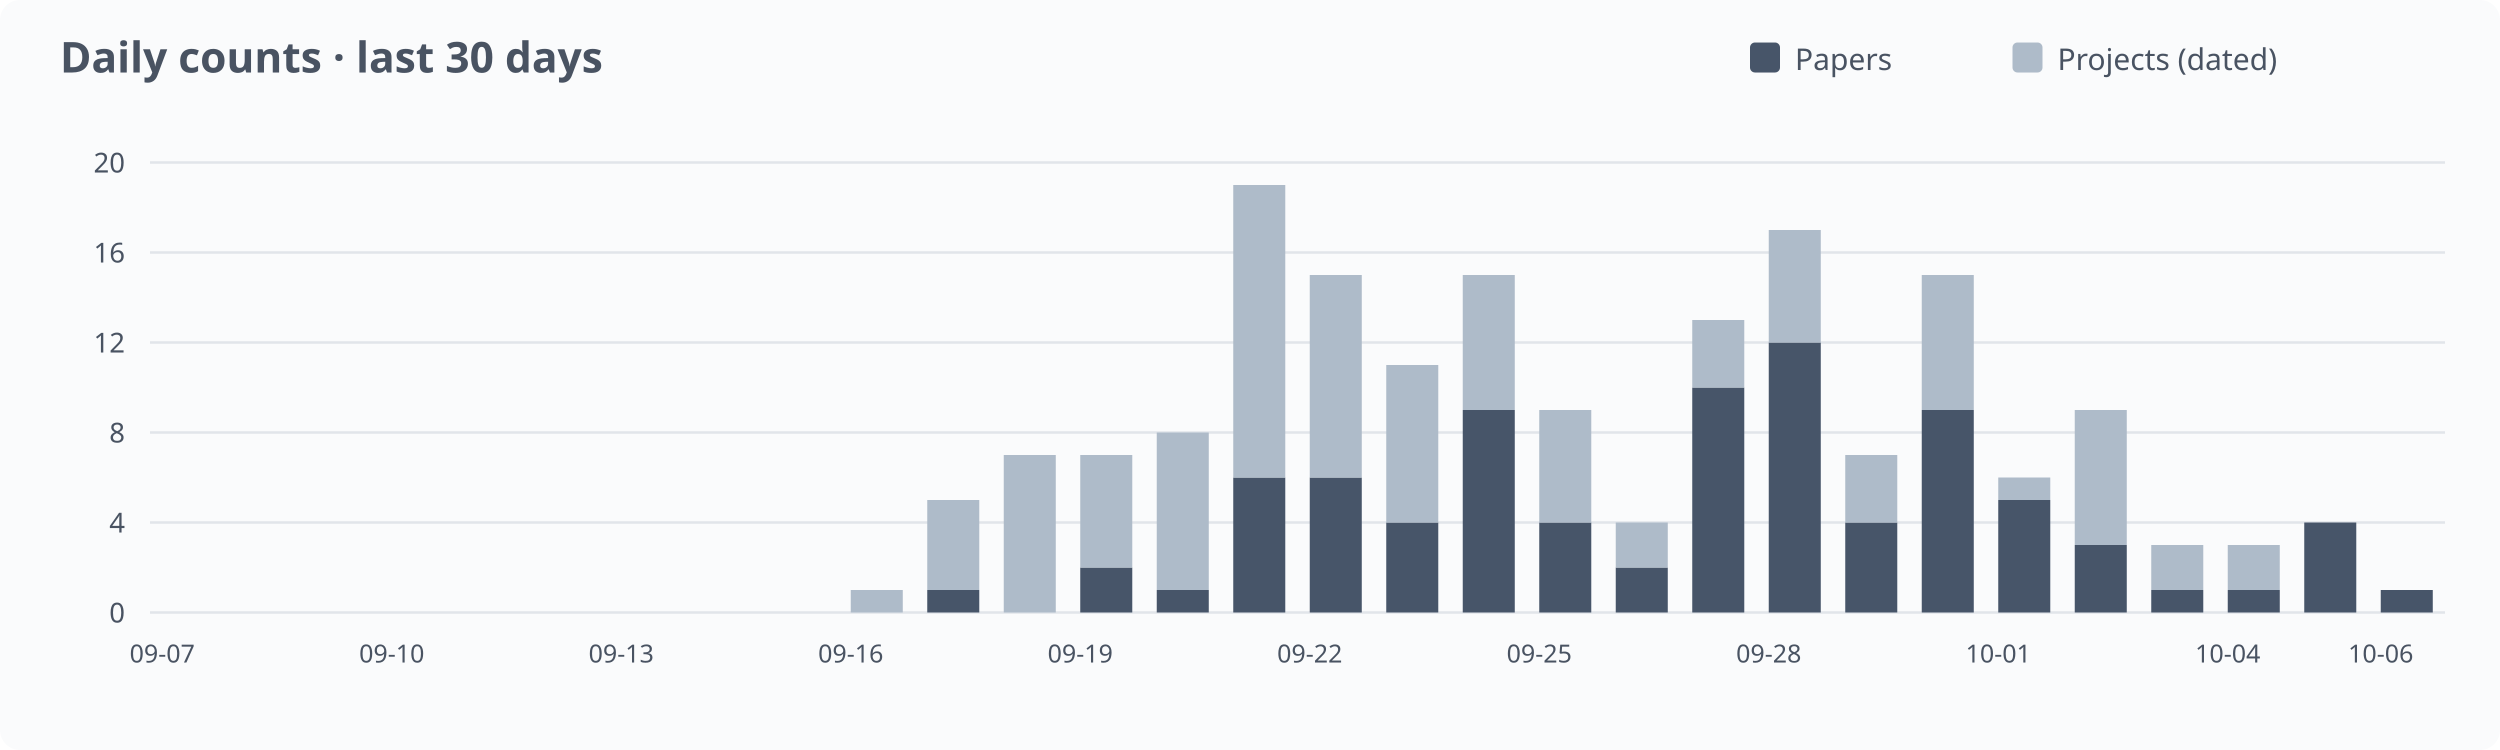
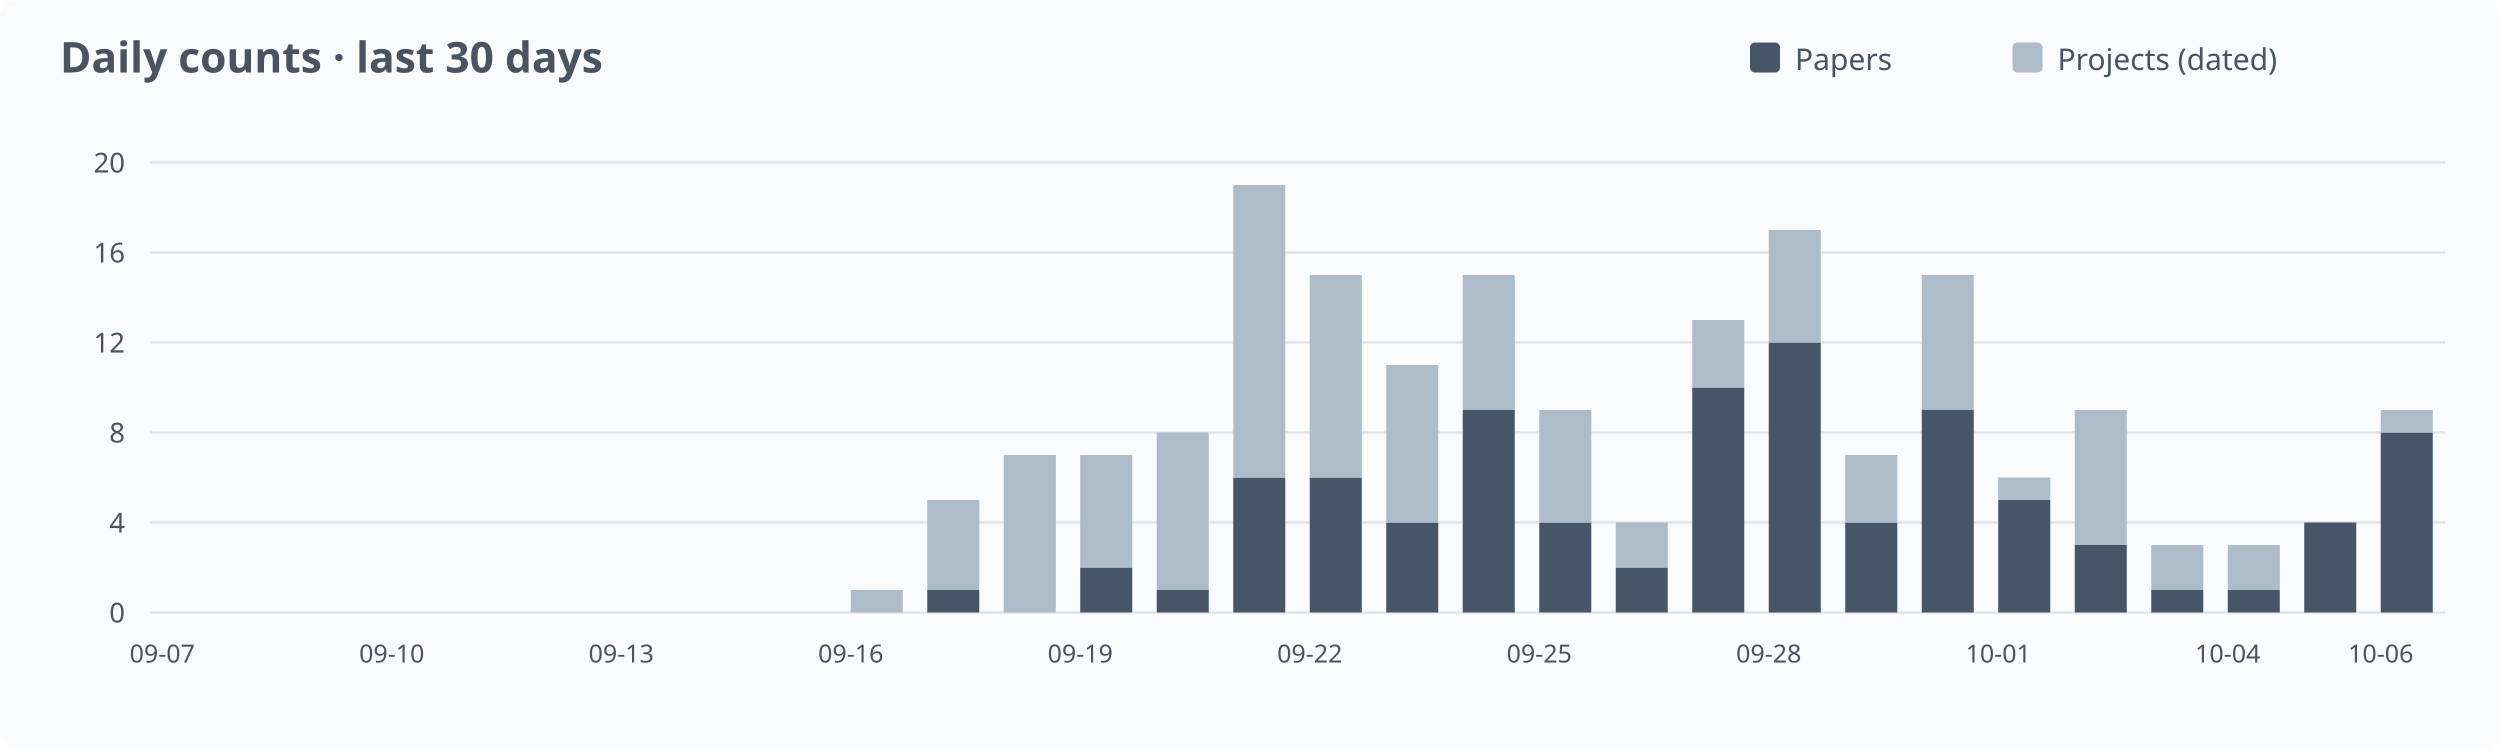
<svg xmlns="http://www.w3.org/2000/svg" width="1000" height="300" viewBox="0 0 1000 300" role="img" aria-labelledby="title desc">
  <rect width="100%" height="100%" rx="8" fill="#fafbfc" />
  <g font-family="system-ui,sans-serif" fill="#495362">
    <text x="24" y="29" font-size="17" font-weight="600">Daily counts · last 30 days</text>
    <rect x="700" y="17" width="12" height="12" rx="2" fill="#475569" />
    <text x="718" y="28" font-size="12">Papers</text>
    <rect x="805" y="17" width="12" height="12" rx="2" fill="#aebbc9" />
    <text x="823" y="28" font-size="12">Projects (dated)</text>
    <path d="M60 245.0H978" stroke="#e1e5ea" />
    <text x="50" y="249.0" text-anchor="end" font-size="11">0</text>
    <path d="M60 209.0H978" stroke="#e1e5ea" />
    <text x="50" y="213.0" text-anchor="end" font-size="11">4</text>
    <path d="M60 173.0H978" stroke="#e1e5ea" />
    <text x="50" y="177.0" text-anchor="end" font-size="11">8</text>
    <path d="M60 137.0H978" stroke="#e1e5ea" />
    <text x="50" y="141.0" text-anchor="end" font-size="11">12</text>
    <path d="M60 101.0H978" stroke="#e1e5ea" />
    <text x="50" y="105.0" text-anchor="end" font-size="11">16</text>
    <path d="M60 65.0H978" stroke="#e1e5ea" />
    <text x="50" y="69.0" text-anchor="end" font-size="11">20</text>
    <rect x="64.90" y="245.00" width="20.81" height="0.00" fill="#475569" />
    <rect x="64.90" y="245.00" width="20.81" height="0.00" fill="#aebbc9" />
    <text x="64.90" y="265" text-anchor="middle" font-size="10">09-07</text>
    <rect x="95.50" y="245.00" width="20.81" height="0.00" fill="#475569" />
    <rect x="95.50" y="245.00" width="20.81" height="0.00" fill="#aebbc9" />
    <rect x="126.10" y="245.00" width="20.81" height="0.00" fill="#475569" />
    <rect x="126.10" y="245.00" width="20.81" height="0.00" fill="#aebbc9" />
    <rect x="156.70" y="245.00" width="20.81" height="0.00" fill="#475569" />
    <rect x="156.70" y="245.00" width="20.81" height="0.00" fill="#aebbc9" />
    <text x="156.70" y="265" text-anchor="middle" font-size="10">09-10</text>
    <rect x="187.30" y="245.00" width="20.81" height="0.00" fill="#475569" />
    <rect x="187.30" y="245.00" width="20.81" height="0.00" fill="#aebbc9" />
    <rect x="217.90" y="245.00" width="20.81" height="0.00" fill="#475569" />
    <rect x="217.90" y="245.00" width="20.81" height="0.00" fill="#aebbc9" />
    <rect x="248.50" y="245.00" width="20.81" height="0.00" fill="#475569" />
    <rect x="248.50" y="245.00" width="20.81" height="0.00" fill="#aebbc9" />
    <text x="248.50" y="265" text-anchor="middle" font-size="10">09-13</text>
    <rect x="279.10" y="245.00" width="20.81" height="0.00" fill="#475569" />
    <rect x="279.10" y="245.00" width="20.81" height="0.00" fill="#aebbc9" />
    <rect x="309.70" y="245.00" width="20.81" height="0.00" fill="#475569" />
    <rect x="309.70" y="245.00" width="20.81" height="0.00" fill="#aebbc9" />
    <rect x="340.30" y="245.00" width="20.81" height="0.00" fill="#475569" />
    <rect x="340.30" y="236.00" width="20.81" height="9.00" fill="#aebbc9" />
    <text x="340.30" y="265" text-anchor="middle" font-size="10">09-16</text>
    <rect x="370.90" y="236.00" width="20.81" height="9.00" fill="#475569" />
    <rect x="370.90" y="200.00" width="20.81" height="36.00" fill="#aebbc9" />
    <rect x="401.50" y="245.00" width="20.81" height="0.00" fill="#475569" />
    <rect x="401.50" y="182.00" width="20.81" height="63.00" fill="#aebbc9" />
    <rect x="432.10" y="227.00" width="20.81" height="18.00" fill="#475569" />
    <rect x="432.10" y="182.00" width="20.81" height="45.00" fill="#aebbc9" />
    <text x="432.10" y="265" text-anchor="middle" font-size="10">09-19</text>
    <rect x="462.70" y="236.00" width="20.81" height="9.00" fill="#475569" />
    <rect x="462.70" y="173.00" width="20.81" height="63.00" fill="#aebbc9" />
    <rect x="493.30" y="191.00" width="20.81" height="54.00" fill="#475569" />
    <rect x="493.30" y="74.00" width="20.81" height="117.00" fill="#aebbc9" />
    <rect x="523.90" y="191.00" width="20.81" height="54.00" fill="#475569" />
    <rect x="523.90" y="110.00" width="20.81" height="81.00" fill="#aebbc9" />
    <text x="523.90" y="265" text-anchor="middle" font-size="10">09-22</text>
    <rect x="554.50" y="209.00" width="20.81" height="36.00" fill="#475569" />
    <rect x="554.50" y="146.00" width="20.81" height="63.00" fill="#aebbc9" />
    <rect x="585.10" y="164.00" width="20.81" height="81.00" fill="#475569" />
    <rect x="585.10" y="110.00" width="20.81" height="54.00" fill="#aebbc9" />
    <rect x="615.70" y="209.00" width="20.81" height="36.00" fill="#475569" />
    <rect x="615.70" y="164.00" width="20.81" height="45.00" fill="#aebbc9" />
    <text x="615.70" y="265" text-anchor="middle" font-size="10">09-25</text>
    <rect x="646.30" y="227.00" width="20.81" height="18.00" fill="#475569" />
    <rect x="646.30" y="209.00" width="20.81" height="18.00" fill="#aebbc9" />
    <rect x="676.90" y="155.00" width="20.81" height="90.00" fill="#475569" />
    <rect x="676.90" y="128.00" width="20.81" height="27.00" fill="#aebbc9" />
    <rect x="707.50" y="137.00" width="20.81" height="108.00" fill="#475569" />
    <rect x="707.50" y="92.00" width="20.81" height="45.00" fill="#aebbc9" />
    <text x="707.50" y="265" text-anchor="middle" font-size="10">09-28</text>
    <rect x="738.10" y="209.00" width="20.81" height="36.00" fill="#475569" />
    <rect x="738.10" y="182.00" width="20.81" height="27.00" fill="#aebbc9" />
    <rect x="768.70" y="164.00" width="20.81" height="81.00" fill="#475569" />
    <rect x="768.70" y="110.00" width="20.81" height="54.00" fill="#aebbc9" />
    <rect x="799.30" y="200.00" width="20.81" height="45.00" fill="#475569" />
    <rect x="799.30" y="191.00" width="20.81" height="9.00" fill="#aebbc9" />
    <text x="799.30" y="265" text-anchor="middle" font-size="10">10-01</text>
    <rect x="829.90" y="218.00" width="20.81" height="27.00" fill="#475569" />
    <rect x="829.90" y="164.00" width="20.81" height="54.00" fill="#aebbc9" />
    <rect x="860.50" y="236.00" width="20.81" height="9.00" fill="#475569" />
    <rect x="860.50" y="218.00" width="20.81" height="18.00" fill="#aebbc9" />
    <rect x="891.10" y="236.00" width="20.81" height="9.00" fill="#475569" />
    <rect x="891.10" y="218.00" width="20.81" height="18.00" fill="#aebbc9" />
    <text x="891.10" y="265" text-anchor="middle" font-size="10">10-04</text>
    <rect x="921.70" y="209.00" width="20.81" height="36.00" fill="#475569" />
    <rect x="921.70" y="209.00" width="20.81" height="0.00" fill="#aebbc9" />
-     <rect x="952.30" y="236.00" width="20.81" height="9.00" fill="#475569" />
-     <rect x="952.30" y="236.00" width="20.81" height="0.00" fill="#aebbc9" />
+     <rect x="952.30" y="173.00" width="20.81" height="72.00" fill="#475569" />
+     <rect x="952.30" y="164.00" width="20.81" height="9.00" fill="#aebbc9" />
    <text x="952.30" y="265" text-anchor="middle" font-size="10">10-06</text>
  </g>
</svg>
